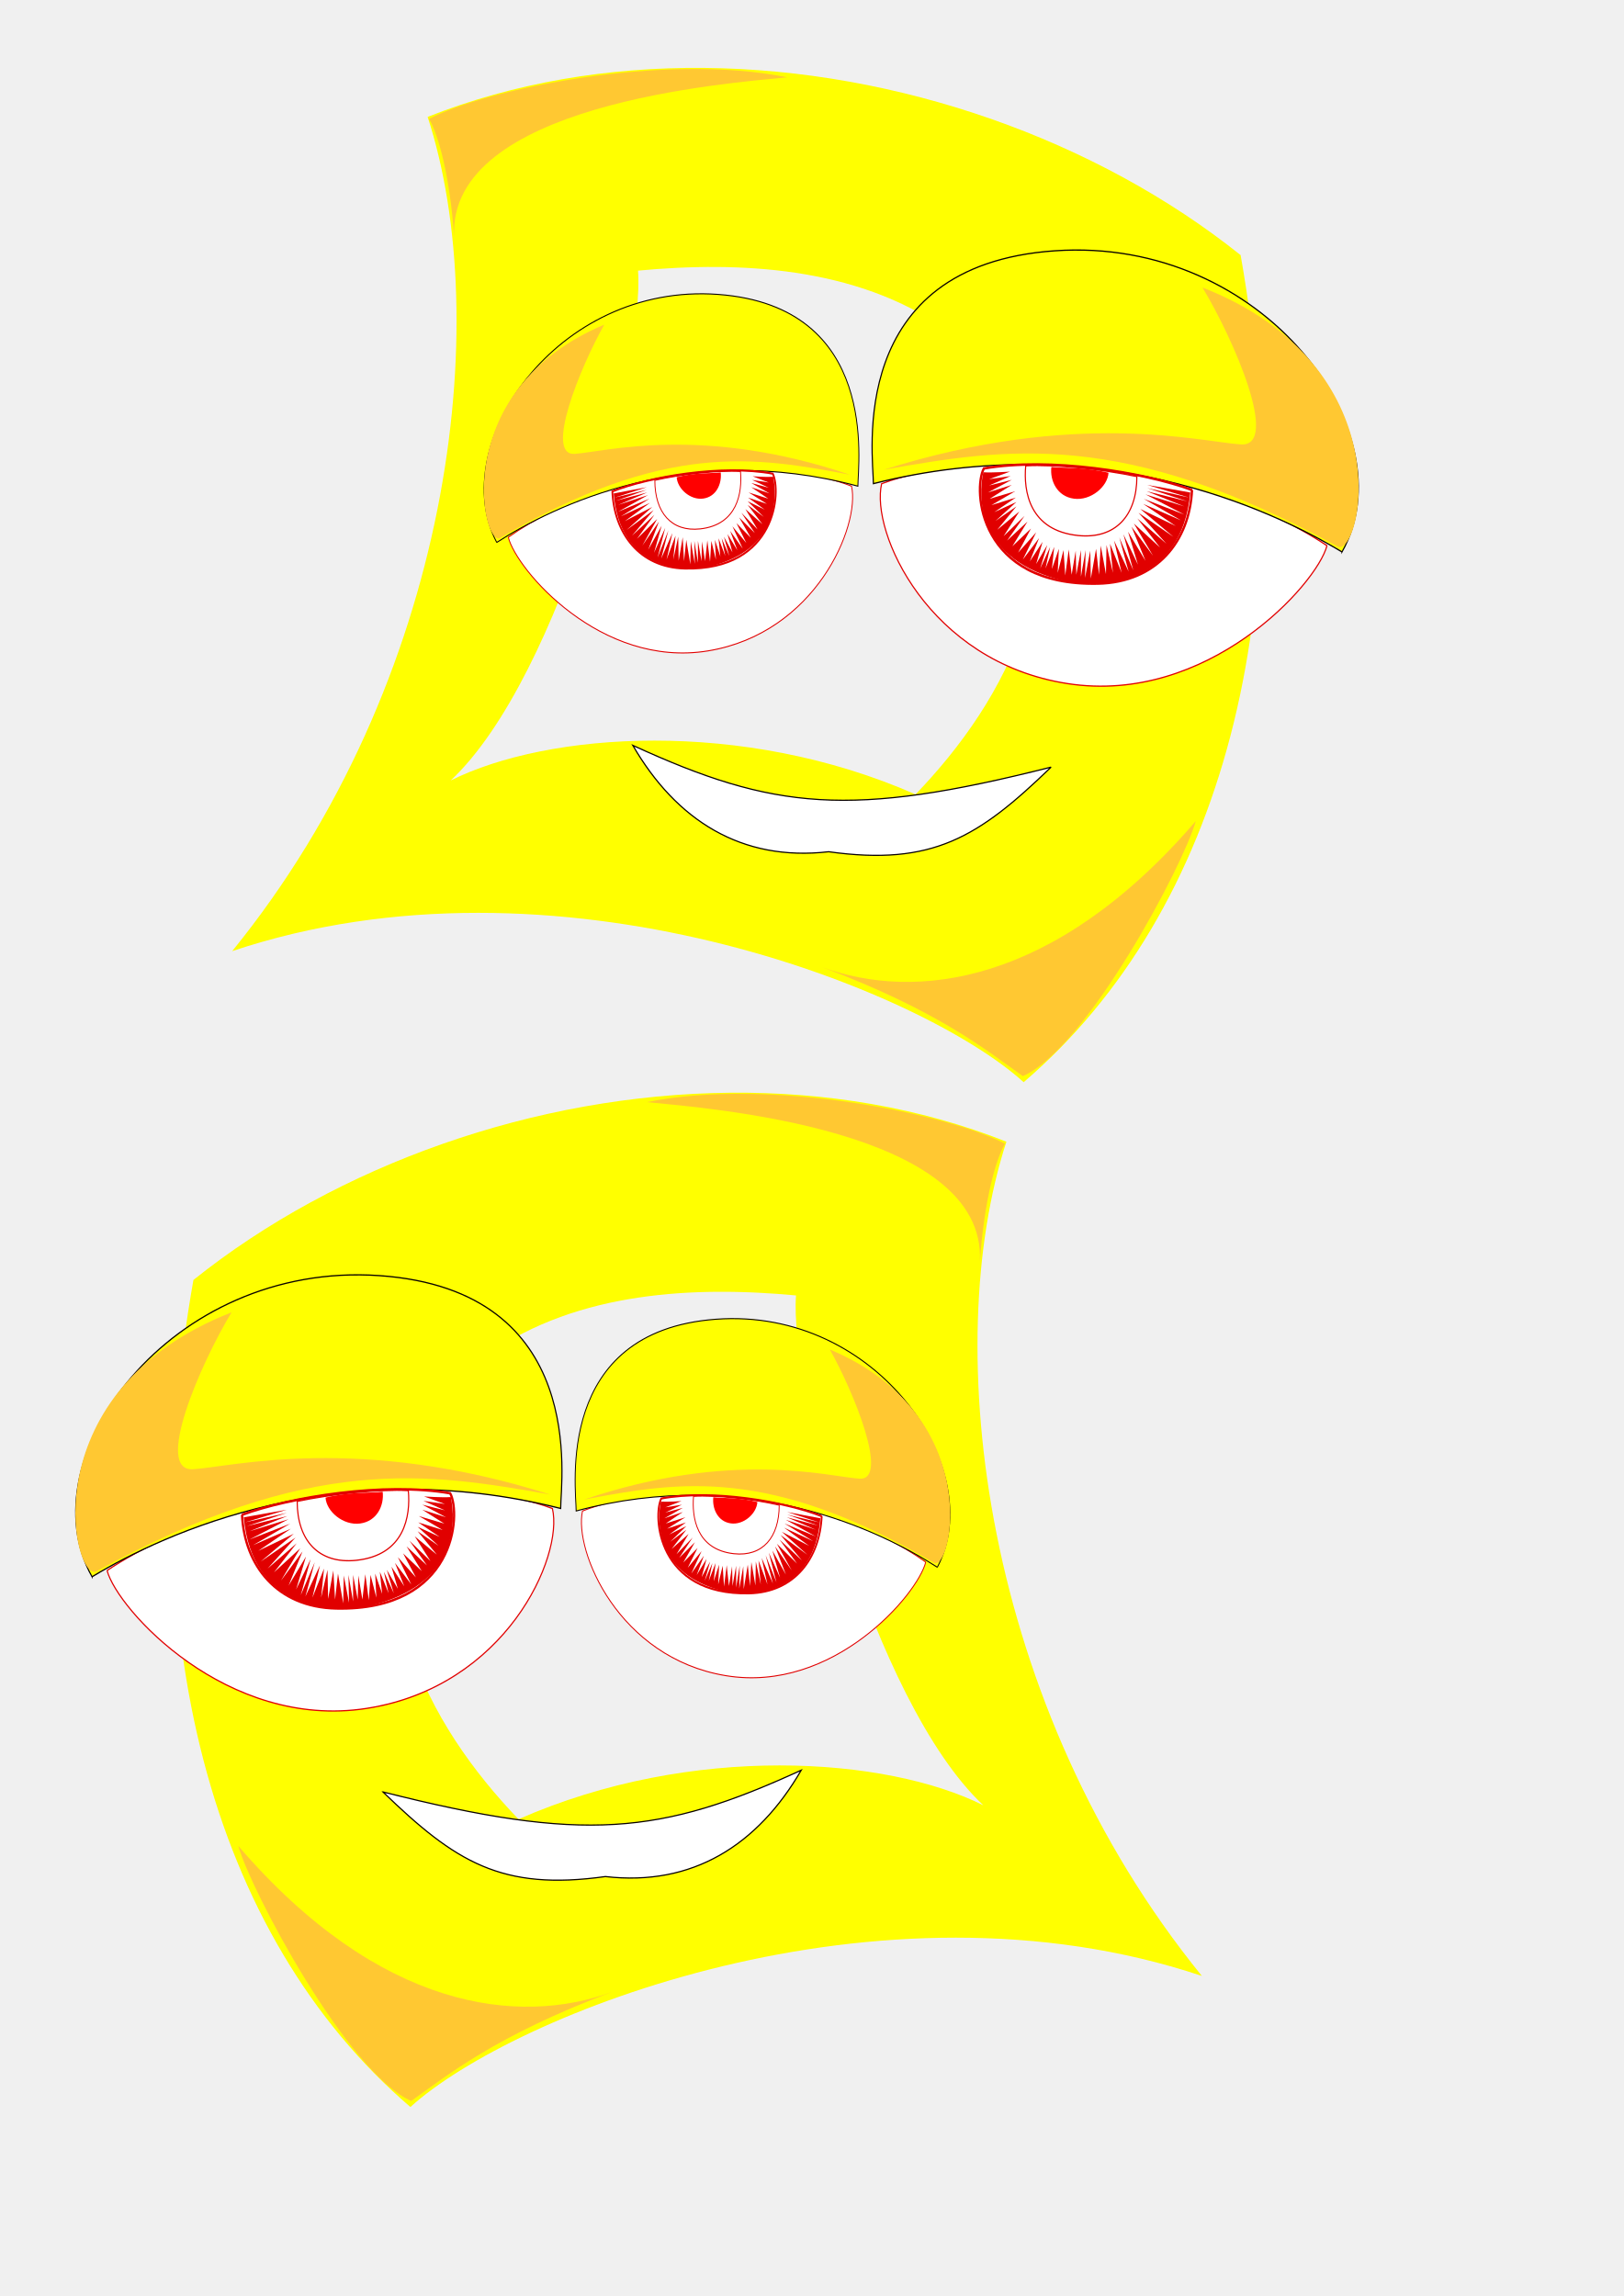
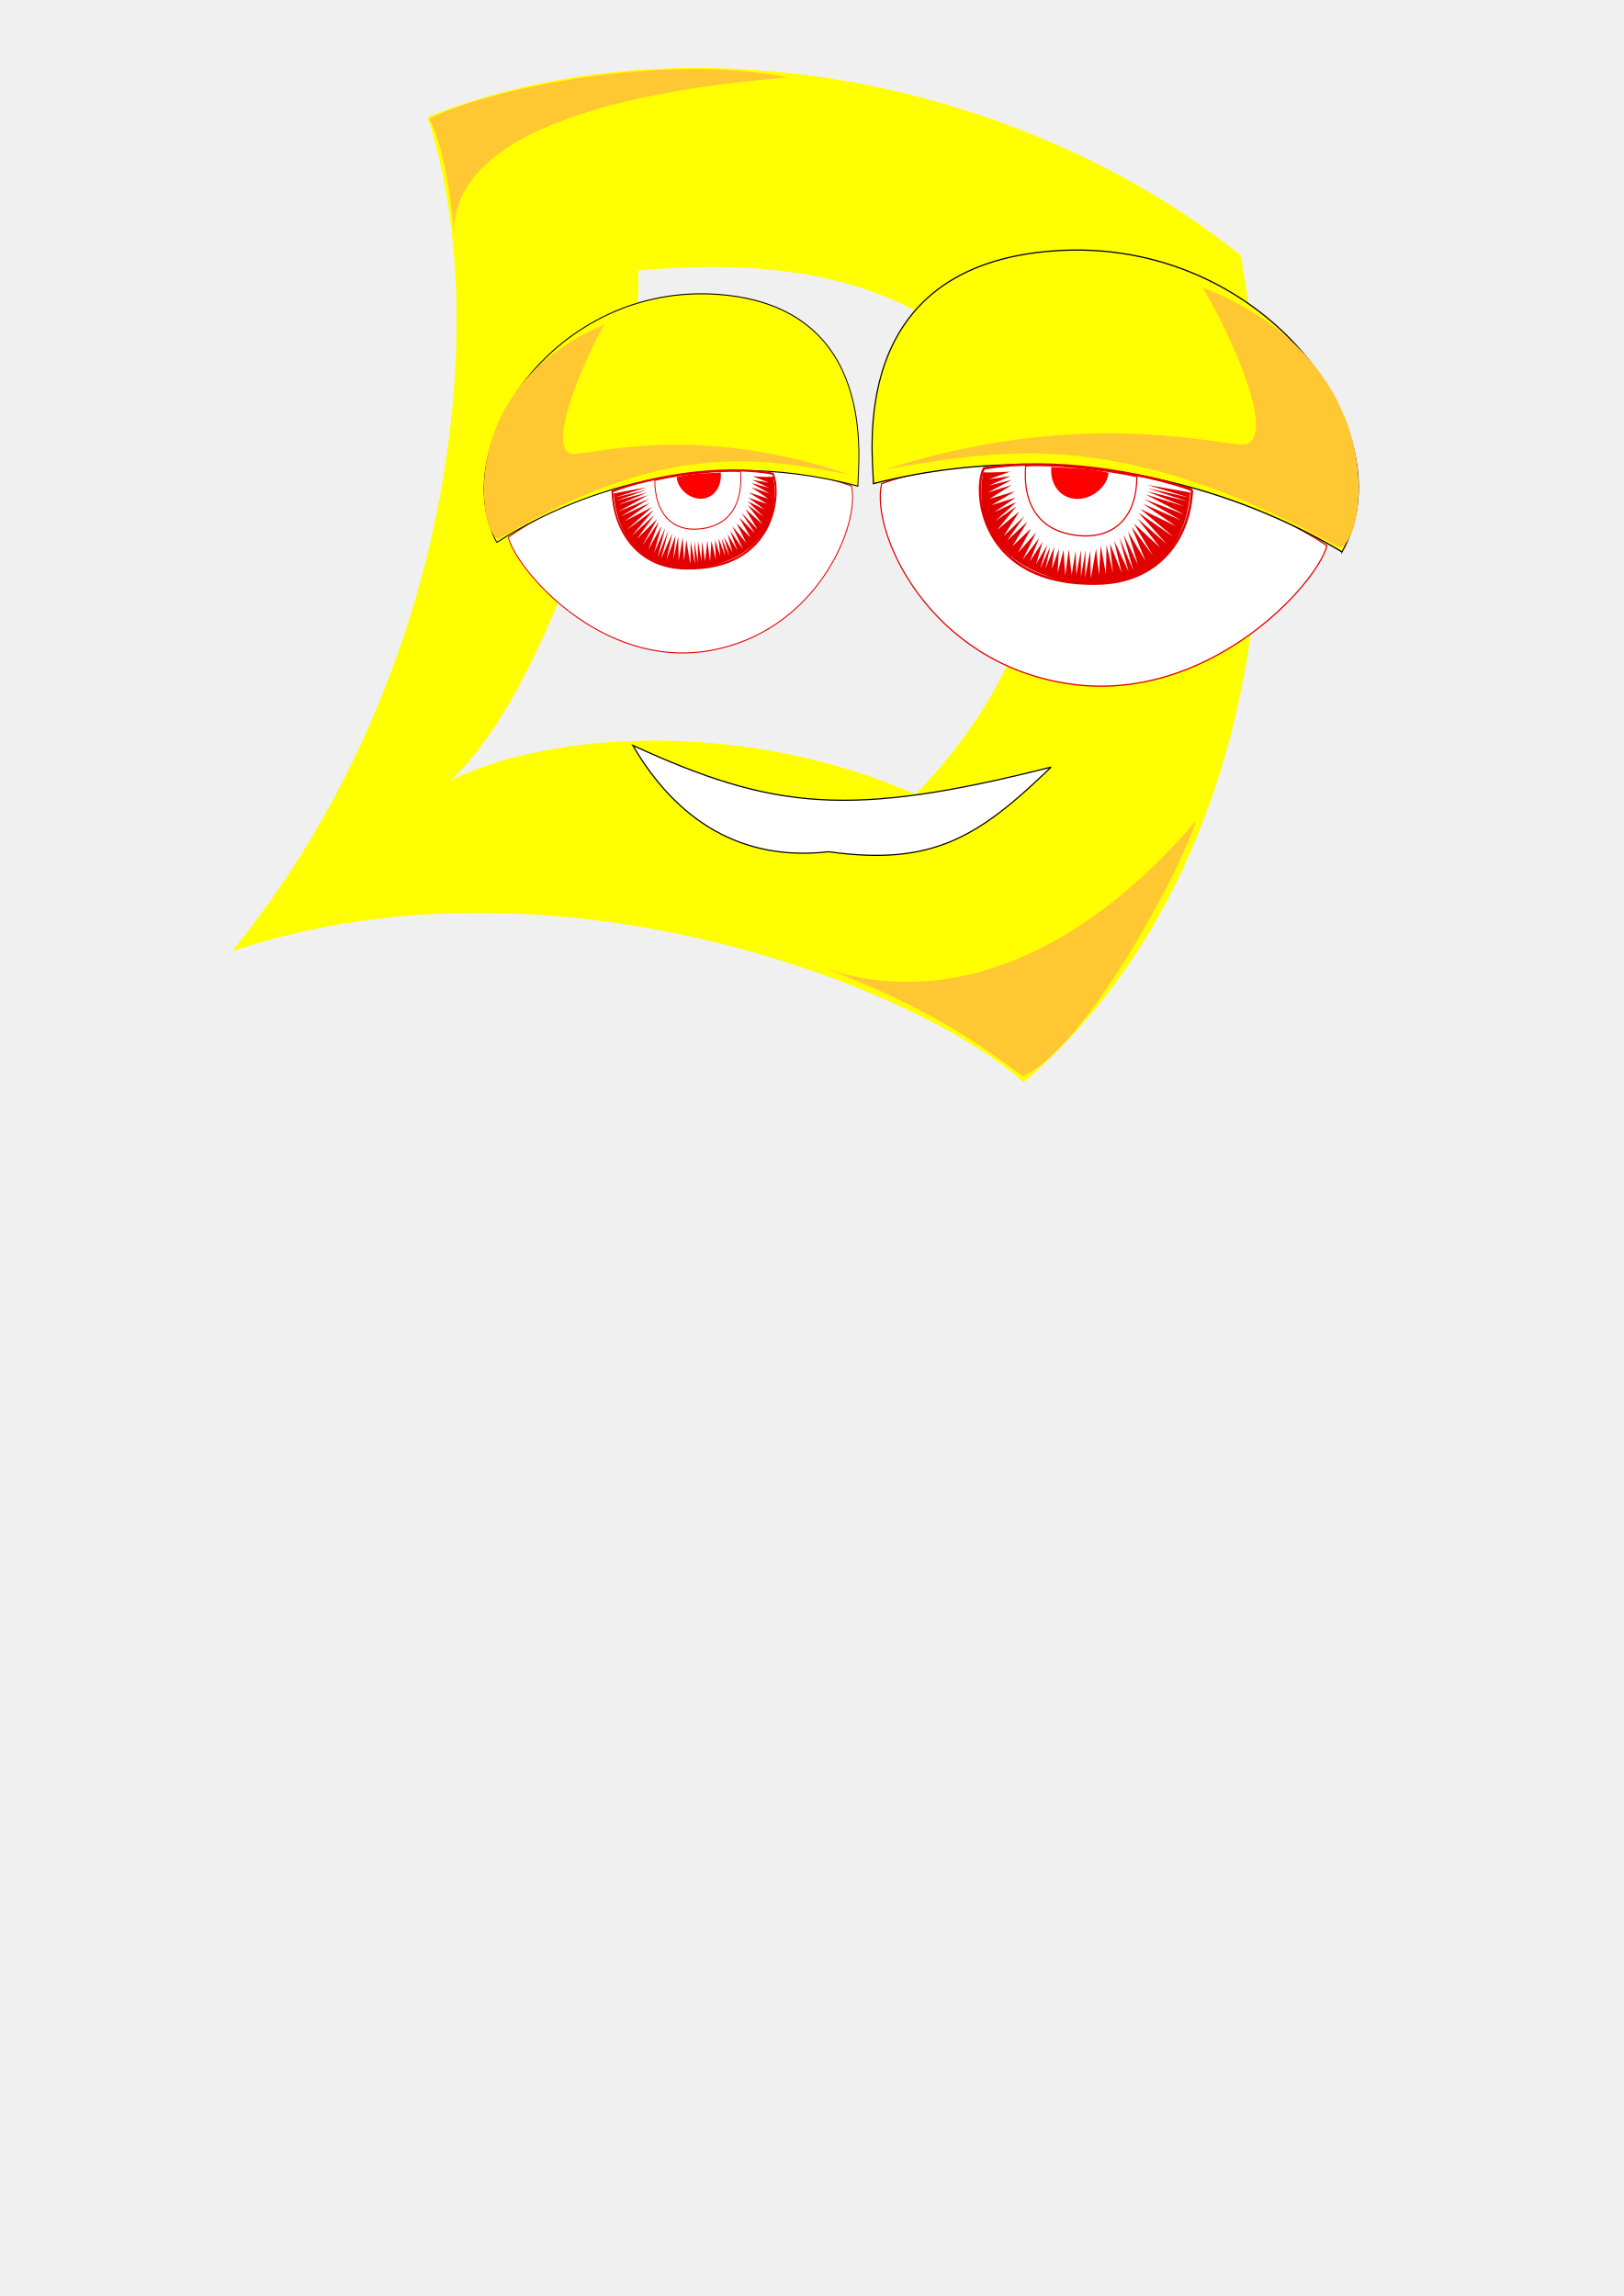
<svg xmlns="http://www.w3.org/2000/svg" width="210mm" height="297mm" id="svg3040" version="1.1">
  <defs id="defs3042" />
  <g id="layer1">
-     <g id="g4014" transform="matrix(0.8392958,0,0,0.8392958,485.7651,136.7194)">
-       <path id="path3229" d="m -153.469,473.625 c -113.371,1.042 -228.696,41.894 -312.656,109.062 -36.101,204.108 9.742,381.81 126.375,481.781 C -280.441,1010.573 -67.284,924.947 121.219,988.125 -6.854,830.533 -31.503,621.567 7.375,502.156 -43.197,482.11 -98.102,473.116 -153.469,473.625 z m -7.969,115.969 c 16.453,-0.124 32.139,0.799 46.281,2.125 -4.041,50.508 44.444,236.391 109.094,297 -56.569,-28.284 -169.703,-36.353 -270.719,8.094 -52.528,-54.548 -99.009,-137.4 -54.562,-234.375 42.616,-58.399 111.145,-72.4 169.906,-72.844 z" style="fill:#ffff00;fill-opacity:1;stroke:none" />
-       <g id="g3902" transform="matrix(0.6704184,0,0,0.7296984,126.3235,675.4165)">
-         <g id="g30">
-           <path id="path3904" d="m -958.72,104.88 c 9.091,31.315 104.05,127.28 225.26,110.11 121.22,-17.173 171.47,-121.18 161.62,-159.6 -76.772,-27.274 -268.7,-23.234 -386.89,49.497 z" style="fill:#ffffff;stroke:#e10000;stroke-width:1px" />
-           <path id="path3906" d="m -971.77,109.89 c -57.579,-93.944 67.02,-252.04 249.51,-240.42 182.49,11.627 157.58,163.64 157.58,185.87 -191.93,-44.447 -343.45,19.193 -407.09,54.548 z" style="fill:#ffff00;fill-opacity:1;stroke:#080000;stroke-width:1px" />
-           <path id="path3908" d="m -850.55,-101.23 c -27.274,41.416 -67.68,127.28 -33.335,125.26 34.345,-2.02 143.44,-28.284 310.12,20.203 -106.07,-17.173 -207.88,-32.834 -394.97,61.619 -20.75,4.851 -55.558,-144.45 118.19,-207.08 z" style="fill:#ffc832;fill-opacity:1" />
-         </g>
-         <path id="path3910" d="m -841.46,60.392 c 2.02,40.406 30.314,73.751 81.822,74.751 104.05,2.02 108.68,-75.249 98.995,-91.924 -56.768,-9.189 -139.4,3.03 -180.82,17.173 z" style="fill:none;stroke:#e10000;stroke-width:2" />
-         <path id="path3912" d="m -793.56,49.694 c -1e-5,31.315 18.774,50.094 51.099,47.064 42.426,-4.041 47.477,-35.478 45.457,-55.681 -24.718,-1.362 -67.201,2.862 -96.556,8.617 z" style="fill:none;stroke:#e10000;stroke-width:1px" />
-         <path id="path3914" d="m -839.94,62.413 37.376,-6.061 -36.365,10.102 36.365,-7.576 -34.85,10.607 35.355,-8.081 -32.83,12.122 33.84,-9.596 -33.84,16.162 35.355,-12.627 -32.325,17.173 32.83,-13.132 -28.284,17.678 30.81,-13.637 -28.789,22.223 30.305,-19.193 -24.244,24.749 25.254,-20.203 -19.698,23.234 22.728,-19.193 -16.668,25.759 18.688,-23.234 -12.122,27.274 15.152,-23.234 -8.586,26.264 12.627,-24.244 -8.586,28.789 12.122,-26.264 -8.081,27.274 12.627,-24.749 -6.566,25.759 10.102,-23.234 -2.525,23.234 5.556,-22.223 0.505,23.234 4.546,-22.728 1.515,23.234 2.525,-20.708 4.546,23.739 0.505,-22.223 4.546,21.718 -0.505,-22.223 4.041,21.213 v -21.213 l 4.041,19.698 0.505,-19.193 3.535,19.193 2.525,-20.203 3.03,20.708 1.515,-20.203 5.051,18.183 -1.01,-19.193 6.061,16.162 -2.02,-17.678 7.576,17.173 -4.041,-17.173 8.586,17.173 -6.061,-18.688 9.596,15.152 -5.556,-17.678 11.112,15.657 -8.081,-18.688 14.142,17.173 -11.617,-21.718 15.657,16.162 -11.112,-19.193 16.162,14.142 -13.132,-19.698 17.678,15.152 -15.152,-19.698 18.183,16.162 -13.637,-19.698 19.193,14.647 -16.668,-18.688 18.183,11.617 -18.183,-15.152 19.193,8.081 -18.688,-11.617 21.213,6.061 -20.708,-11.112 22.223,6.061 -19.193,-11.112 20.708,6.061 -20.708,-10.102 19.698,4.546 -18.688,-7.576 18.688,2.525 -18.183,-6.061 c 0,0 15.152,1.01 23.234,0.505 4.546,19.193 6.566,70.206 -70.711,86.873 -32.83,6.061 -102.03,3.03 -109.1,-70.711 z" style="fill:#e10000" />
-         <path id="path3916" d="m -768.93,46.648 c 0.714,11.071 15.357,22.5 30,20.714 14.643,-1.786 21.071,-14.286 19.643,-25.357 -10.357,1.071 -28.929,0 -49.643,4.643 z" style="fill:#ff0000" />
-       </g>
-       <g id="g3918" transform="matrix(-0.5167087,0,0,0.6009168,-534.9877,684.0148)">
-         <g id="g40">
-           <path id="path3920" d="m -958.72,104.88 c 9.091,31.315 104.05,127.28 225.26,110.11 121.22,-17.173 171.47,-121.18 161.62,-159.6 -76.772,-27.274 -268.7,-23.234 -386.89,49.497 z" style="fill:#ffffff;stroke:#e10000;stroke-width:1px" />
-           <path id="path3922" d="m -971.77,109.89 c -57.579,-93.944 67.02,-252.04 249.51,-240.42 182.49,11.627 157.58,163.64 157.58,185.87 -191.93,-44.447 -343.45,19.193 -407.09,54.548 z" style="fill:#ffff00;fill-opacity:1;stroke:#080000;stroke-width:1px" />
-           <path id="path3924" d="m -850.55,-101.23 c -27.274,41.416 -67.68,127.28 -33.335,125.26 34.345,-2.02 143.44,-28.284 310.12,20.203 -106.07,-17.173 -207.88,-32.834 -394.97,61.619 -20.75,4.851 -55.558,-144.45 118.19,-207.08 z" style="fill:#ffc832;fill-opacity:1" />
-         </g>
-         <path id="path3926" d="m -841.46,60.392 c 2.02,40.406 30.314,73.751 81.822,74.751 104.05,2.02 108.68,-75.249 98.995,-91.924 -56.768,-9.189 -139.4,3.03 -180.82,17.173 z" style="fill:none;stroke:#e10000;stroke-width:2" />
-         <path id="path3928" d="m -793.56,49.694 c -1e-5,31.315 18.774,50.094 51.099,47.064 42.426,-4.041 47.477,-35.478 45.457,-55.681 -24.718,-1.362 -67.201,2.862 -96.556,8.617 z" style="fill:none;stroke:#e10000;stroke-width:1px" />
-         <path id="path3930" d="m -839.94,62.413 37.376,-6.061 -36.365,10.102 36.365,-7.576 -34.85,10.607 35.355,-8.081 -32.83,12.122 33.84,-9.596 -33.84,16.162 35.355,-12.627 -32.325,17.173 32.83,-13.132 -28.284,17.678 30.81,-13.637 -28.789,22.223 30.305,-19.193 -24.244,24.749 25.254,-20.203 -19.698,23.234 22.728,-19.193 -16.668,25.759 18.688,-23.234 -12.122,27.274 15.152,-23.234 -8.586,26.264 12.627,-24.244 -8.586,28.789 12.122,-26.264 -8.081,27.274 12.627,-24.749 -6.566,25.759 10.102,-23.234 -2.525,23.234 5.556,-22.223 0.505,23.234 4.546,-22.728 1.515,23.234 2.525,-20.708 4.546,23.739 0.505,-22.223 4.546,21.718 -0.505,-22.223 4.041,21.213 v -21.213 l 4.041,19.698 0.505,-19.193 3.535,19.193 2.525,-20.203 3.03,20.708 1.515,-20.203 5.051,18.183 -1.01,-19.193 6.061,16.162 -2.02,-17.678 7.576,17.173 -4.041,-17.173 8.586,17.173 -6.061,-18.688 9.596,15.152 -5.556,-17.678 11.112,15.657 -8.081,-18.688 14.142,17.173 -11.617,-21.718 15.657,16.162 -11.112,-19.193 16.162,14.142 -13.132,-19.698 17.678,15.152 -15.152,-19.698 18.183,16.162 -13.637,-19.698 19.193,14.647 -16.668,-18.688 18.183,11.617 -18.183,-15.152 19.193,8.081 -18.688,-11.617 21.213,6.061 -20.708,-11.112 22.223,6.061 -19.193,-11.112 20.708,6.061 -20.708,-10.102 19.698,4.546 -18.688,-7.576 18.688,2.525 -18.183,-6.061 c 0,0 15.152,1.01 23.234,0.505 4.546,19.193 6.566,70.206 -70.711,86.873 -32.83,6.061 -102.03,3.03 -109.1,-70.711 z" style="fill:#e10000" />
-         <path id="path3932" d="m -768.93,46.648 c 0.714,11.071 15.357,22.5 30,20.714 14.643,-1.786 21.071,-14.286 19.643,-25.357 -10.357,1.071 -28.929,0 -49.643,4.643 z" style="fill:#ff0000" />
-       </g>
-       <path id="path3934" d="m -355.731,880.936 c 116.879,29.599 161.551,25.023 243.613,-12.674 -25.348,43.653 -63.337,67.826 -114.063,61.96 -60.551,8.449 -87.308,-8.449 -129.553,-49.287 z" style="fill:#ffffff;stroke:#080000;stroke-width:0.697" />
-       <path id="path4002" d="m -440,912.362 c 7.143,25.714 63.701,132.394 100.714,148.571 20.819,-14.633 48.571,-37.857 117.143,-63.571 -54.381,20.036 -135.714,10.714 -217.857,-85 z" style="fill:#ffc832;fill-opacity:1;stroke:none" />
-       <path id="path4012" d="m -202.031,479.101 c 35.355,3.536 197.99,15.657 193.949,92.934 C -5.556,536.174 1.316,511.958 6.566,503.344 -26.264,486.172 -129.805,464.453 -202.031,479.101 z" style="fill:#ffc832;fill-opacity:1;stroke:none" />
-     </g>
    <g transform="matrix(-0.8392958,0,0,0.8392958,215.2284,-364.3163)" id="g4038">
      <path style="fill:#ffff00;fill-opacity:1;stroke:none" d="m -153.469,473.625 c -113.371,1.042 -228.696,41.894 -312.656,109.062 -36.101,204.108 9.742,381.81 126.375,481.781 C -280.441,1010.573 -67.284,924.947 121.219,988.125 -6.854,830.533 -31.503,621.567 7.375,502.156 -43.197,482.11 -98.102,473.116 -153.469,473.625 z m -7.969,115.969 c 16.453,-0.124 32.139,0.799 46.281,2.125 -4.041,50.508 44.444,236.391 109.094,297 -56.569,-28.284 -169.703,-36.353 -270.719,8.094 -52.528,-54.548 -99.009,-137.4 -54.562,-234.375 42.616,-58.399 111.145,-72.4 169.906,-72.844 z" id="path4040" />
      <g transform="matrix(0.6704184,0,0,0.7296984,126.3235,675.4165)" id="g4042">
        <g id="g4044">
          <path style="fill:#ffffff;stroke:#e10000;stroke-width:1px" d="m -958.72,104.88 c 9.091,31.315 104.05,127.28 225.26,110.11 121.22,-17.173 171.47,-121.18 161.62,-159.6 -76.772,-27.274 -268.7,-23.234 -386.89,49.497 z" id="path4046" />
          <path style="fill:#ffff00;fill-opacity:1;stroke:#080000;stroke-width:1px" d="m -971.77,109.89 c -57.579,-93.944 67.02,-252.04 249.51,-240.42 182.49,11.627 157.58,163.64 157.58,185.87 -191.93,-44.447 -343.45,19.193 -407.09,54.548 z" id="path4048" />
          <path style="fill:#ffc832;fill-opacity:1" d="m -850.55,-101.23 c -27.274,41.416 -67.68,127.28 -33.335,125.26 34.345,-2.02 143.44,-28.284 310.12,20.203 -106.07,-17.173 -207.88,-32.834 -394.97,61.619 -20.75,4.851 -55.558,-144.45 118.19,-207.08 z" id="path4050" />
        </g>
        <path style="fill:none;stroke:#e10000;stroke-width:2" d="m -841.46,60.392 c 2.02,40.406 30.314,73.751 81.822,74.751 104.05,2.02 108.68,-75.249 98.995,-91.924 -56.768,-9.189 -139.4,3.03 -180.82,17.173 z" id="path4052" />
        <path style="fill:none;stroke:#e10000;stroke-width:1px" d="m -793.56,49.694 c -1e-5,31.315 18.774,50.094 51.099,47.064 42.426,-4.041 47.477,-35.478 45.457,-55.681 -24.718,-1.362 -67.201,2.862 -96.556,8.617 z" id="path4054" />
        <path style="fill:#e10000" d="m -839.94,62.413 37.376,-6.061 -36.365,10.102 36.365,-7.576 -34.85,10.607 35.355,-8.081 -32.83,12.122 33.84,-9.596 -33.84,16.162 35.355,-12.627 -32.325,17.173 32.83,-13.132 -28.284,17.678 30.81,-13.637 -28.789,22.223 30.305,-19.193 -24.244,24.749 25.254,-20.203 -19.698,23.234 22.728,-19.193 -16.668,25.759 18.688,-23.234 -12.122,27.274 15.152,-23.234 -8.586,26.264 12.627,-24.244 -8.586,28.789 12.122,-26.264 -8.081,27.274 12.627,-24.749 -6.566,25.759 10.102,-23.234 -2.525,23.234 5.556,-22.223 0.505,23.234 4.546,-22.728 1.515,23.234 2.525,-20.708 4.546,23.739 0.505,-22.223 4.546,21.718 -0.505,-22.223 4.041,21.213 v -21.213 l 4.041,19.698 0.505,-19.193 3.535,19.193 2.525,-20.203 3.03,20.708 1.515,-20.203 5.051,18.183 -1.01,-19.193 6.061,16.162 -2.02,-17.678 7.576,17.173 -4.041,-17.173 8.586,17.173 -6.061,-18.688 9.596,15.152 -5.556,-17.678 11.112,15.657 -8.081,-18.688 14.142,17.173 -11.617,-21.718 15.657,16.162 -11.112,-19.193 16.162,14.142 -13.132,-19.698 17.678,15.152 -15.152,-19.698 18.183,16.162 -13.637,-19.698 19.193,14.647 -16.668,-18.688 18.183,11.617 -18.183,-15.152 19.193,8.081 -18.688,-11.617 21.213,6.061 -20.708,-11.112 22.223,6.061 -19.193,-11.112 20.708,6.061 -20.708,-10.102 19.698,4.546 -18.688,-7.576 18.688,2.525 -18.183,-6.061 c 0,0 15.152,1.01 23.234,0.505 4.546,19.193 6.566,70.206 -70.711,86.873 -32.83,6.061 -102.03,3.03 -109.1,-70.711 z" id="path4056" />
        <path style="fill:#ff0000" d="m -768.93,46.648 c 0.714,11.071 15.357,22.5 30,20.714 14.643,-1.786 21.071,-14.286 19.643,-25.357 -10.357,1.071 -28.929,0 -49.643,4.643 z" id="path4058" />
      </g>
      <g transform="matrix(-0.5167087,0,0,0.6009168,-534.9877,684.0148)" id="g4060">
        <g id="g4062">
          <path style="fill:#ffffff;stroke:#e10000;stroke-width:1px" d="m -958.72,104.88 c 9.091,31.315 104.05,127.28 225.26,110.11 121.22,-17.173 171.47,-121.18 161.62,-159.6 -76.772,-27.274 -268.7,-23.234 -386.89,49.497 z" id="path4064" />
          <path style="fill:#ffff00;fill-opacity:1;stroke:#080000;stroke-width:1px" d="m -971.77,109.89 c -57.579,-93.944 67.02,-252.04 249.51,-240.42 182.49,11.627 157.58,163.64 157.58,185.87 -191.93,-44.447 -343.45,19.193 -407.09,54.548 z" id="path4066" />
          <path style="fill:#ffc832;fill-opacity:1" d="m -850.55,-101.23 c -27.274,41.416 -67.68,127.28 -33.335,125.26 34.345,-2.02 143.44,-28.284 310.12,20.203 -106.07,-17.173 -207.88,-32.834 -394.97,61.619 -20.75,4.851 -55.558,-144.45 118.19,-207.08 z" id="path4068" />
        </g>
        <path style="fill:none;stroke:#e10000;stroke-width:2" d="m -841.46,60.392 c 2.02,40.406 30.314,73.751 81.822,74.751 104.05,2.02 108.68,-75.249 98.995,-91.924 -56.768,-9.189 -139.4,3.03 -180.82,17.173 z" id="path4070" />
        <path style="fill:none;stroke:#e10000;stroke-width:1px" d="m -793.56,49.694 c -1e-5,31.315 18.774,50.094 51.099,47.064 42.426,-4.041 47.477,-35.478 45.457,-55.681 -24.718,-1.362 -67.201,2.862 -96.556,8.617 z" id="path4072" />
        <path style="fill:#e10000" d="m -839.94,62.413 37.376,-6.061 -36.365,10.102 36.365,-7.576 -34.85,10.607 35.355,-8.081 -32.83,12.122 33.84,-9.596 -33.84,16.162 35.355,-12.627 -32.325,17.173 32.83,-13.132 -28.284,17.678 30.81,-13.637 -28.789,22.223 30.305,-19.193 -24.244,24.749 25.254,-20.203 -19.698,23.234 22.728,-19.193 -16.668,25.759 18.688,-23.234 -12.122,27.274 15.152,-23.234 -8.586,26.264 12.627,-24.244 -8.586,28.789 12.122,-26.264 -8.081,27.274 12.627,-24.749 -6.566,25.759 10.102,-23.234 -2.525,23.234 5.556,-22.223 0.505,23.234 4.546,-22.728 1.515,23.234 2.525,-20.708 4.546,23.739 0.505,-22.223 4.546,21.718 -0.505,-22.223 4.041,21.213 v -21.213 l 4.041,19.698 0.505,-19.193 3.535,19.193 2.525,-20.203 3.03,20.708 1.515,-20.203 5.051,18.183 -1.01,-19.193 6.061,16.162 -2.02,-17.678 7.576,17.173 -4.041,-17.173 8.586,17.173 -6.061,-18.688 9.596,15.152 -5.556,-17.678 11.112,15.657 -8.081,-18.688 14.142,17.173 -11.617,-21.718 15.657,16.162 -11.112,-19.193 16.162,14.142 -13.132,-19.698 17.678,15.152 -15.152,-19.698 18.183,16.162 -13.637,-19.698 19.193,14.647 -16.668,-18.688 18.183,11.617 -18.183,-15.152 19.193,8.081 -18.688,-11.617 21.213,6.061 -20.708,-11.112 22.223,6.061 -19.193,-11.112 20.708,6.061 -20.708,-10.102 19.698,4.546 -18.688,-7.576 18.688,2.525 -18.183,-6.061 c 0,0 15.152,1.01 23.234,0.505 4.546,19.193 6.566,70.206 -70.711,86.873 -32.83,6.061 -102.03,3.03 -109.1,-70.711 z" id="path4074" />
        <path style="fill:#ff0000" d="m -768.93,46.648 c 0.714,11.071 15.357,22.5 30,20.714 14.643,-1.786 21.071,-14.286 19.643,-25.357 -10.357,1.071 -28.929,0 -49.643,4.643 z" id="path4076" />
      </g>
      <path style="fill:#ffffff;stroke:#080000;stroke-width:0.697" d="m -355.731,880.936 c 116.879,29.599 161.551,25.023 243.613,-12.674 -25.348,43.653 -63.337,67.826 -114.063,61.96 -60.551,8.449 -87.308,-8.449 -129.553,-49.287 z" id="path4078" />
      <path style="fill:#ffc832;fill-opacity:1;stroke:none" d="m -440,912.362 c 7.143,25.714 63.701,132.394 100.714,148.571 20.819,-14.633 48.571,-37.857 117.143,-63.571 -54.381,20.036 -135.714,10.714 -217.857,-85 z" id="path4080" />
      <path style="fill:#ffc832;fill-opacity:1;stroke:none" d="m -202.031,479.101 c 35.355,3.536 197.99,15.657 193.949,92.934 C -5.556,536.174 1.316,511.958 6.566,503.344 -26.264,486.172 -129.805,464.453 -202.031,479.101 z" id="path4082" />
    </g>
  </g>
</svg>
